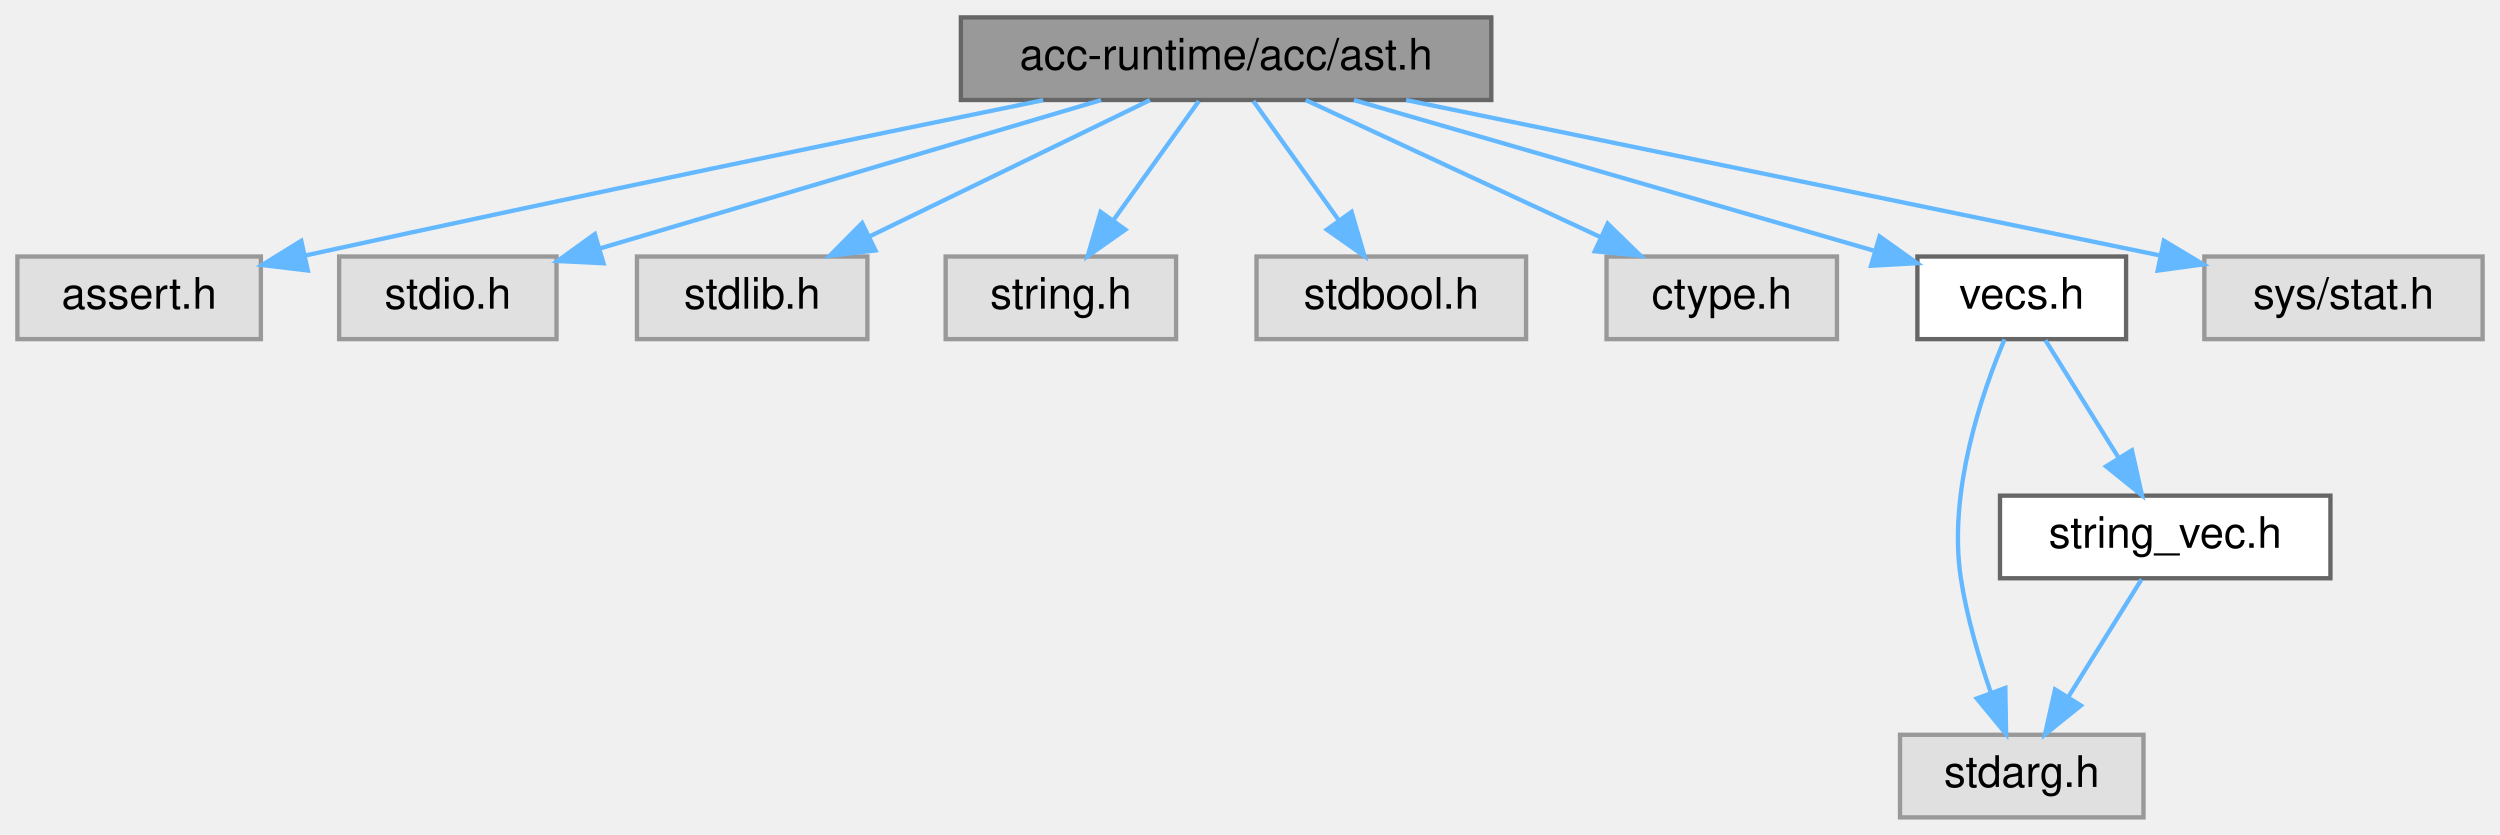
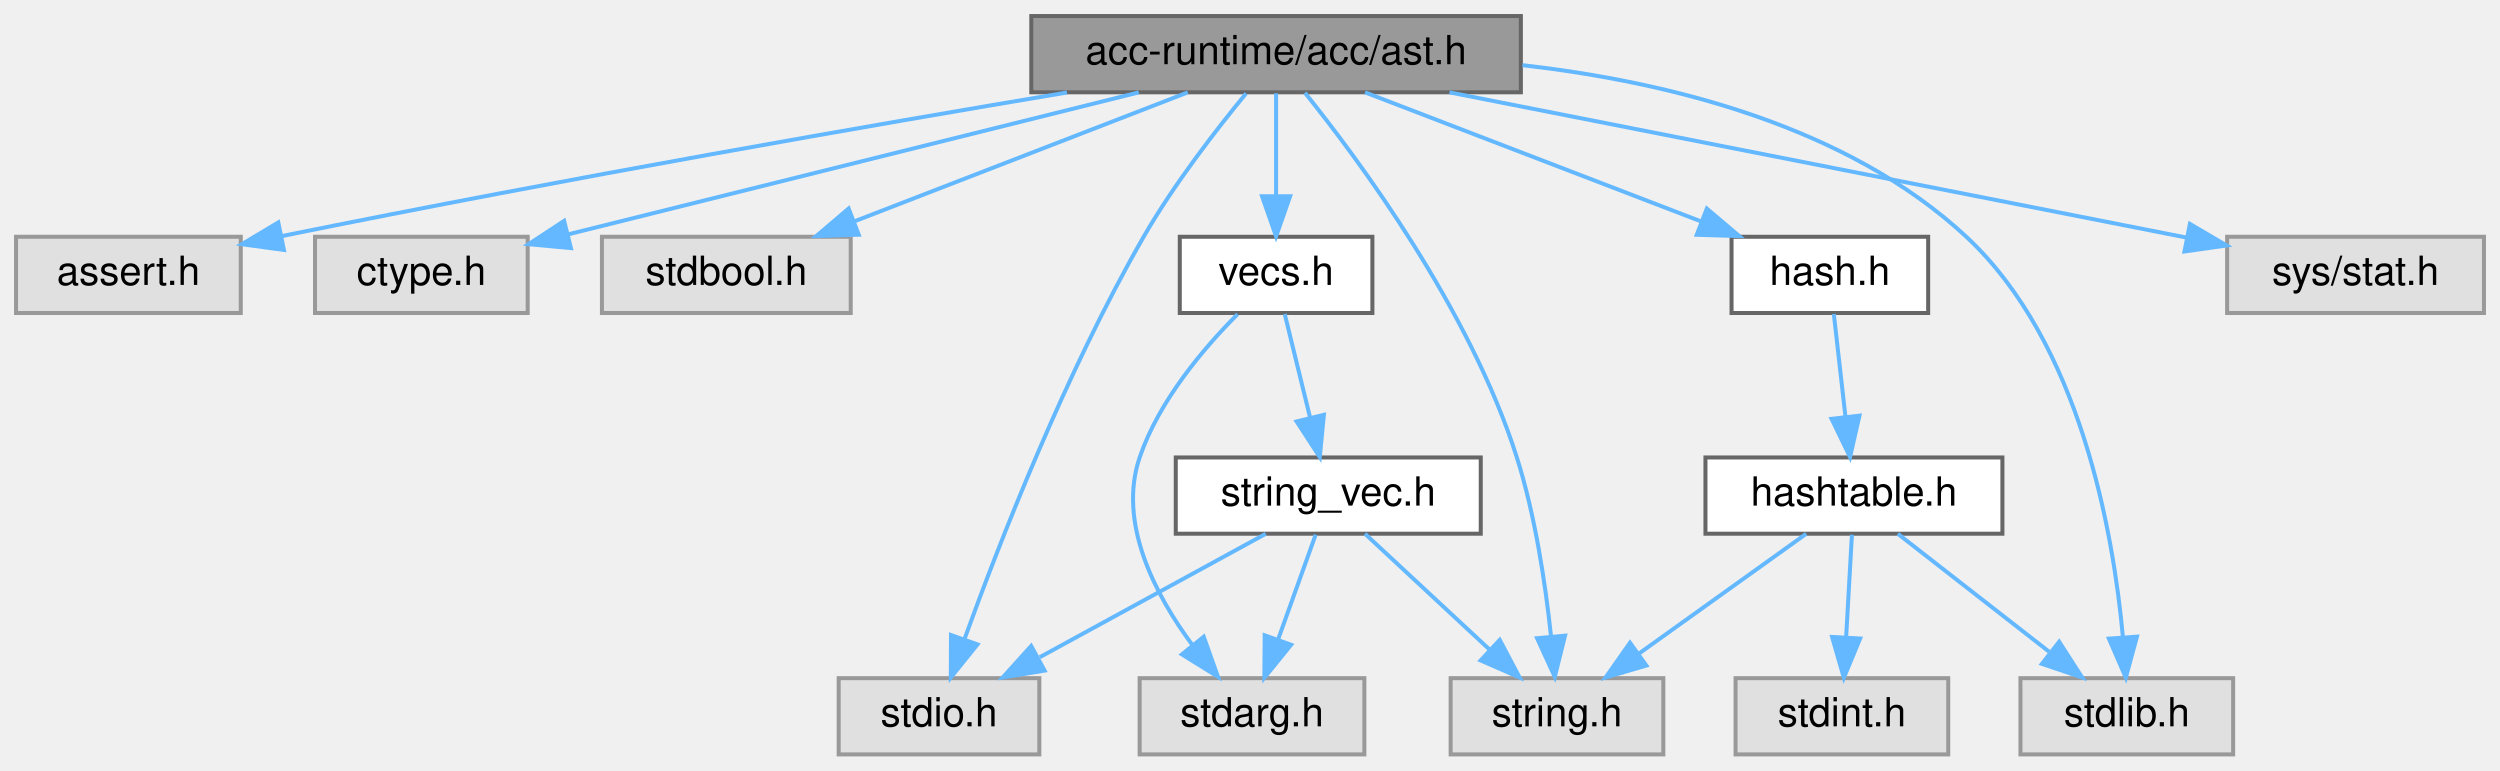
- <svg xmlns="http://www.w3.org/2000/svg" xmlns:xlink="http://www.w3.org/1999/xlink" width="575pt" height="192pt" viewBox="0.00 0.00 575.00 192.00">
+ <svg xmlns="http://www.w3.org/2000/svg" xmlns:xlink="http://www.w3.org/1999/xlink" width="623pt" height="192pt" viewBox="0.00 0.00 623.00 192.00">
  <g id="graph0" class="graph" transform="scale(1 1) rotate(0) translate(4 188)">
    <g id="Node000001" class="node">
      <g id="a_Node000001">
        <a xlink:title=" ">
-           <polygon fill="#999999" stroke="#666666" points="339,-184 217,-184 217,-165 339,-165 339,-184" />
-           <text text-anchor="middle" x="278" y="-172" font-family="Helvetica,sans-Serif" font-size="10.00">acc-runtime/acc/ast.h</text>
+           <polygon fill="#999999" stroke="#666666" points="375,-184 253,-184 253,-165 375,-165 375,-184" />
+           <text text-anchor="middle" x="314" y="-172" font-family="Helvetica,sans-Serif" font-size="10.00">acc-runtime/acc/ast.h</text>
        </a>
      </g>
    </g>
    <g id="Node000002" class="node">
      <g id="a_Node000002">
        <a xlink:title=" ">
          <polygon fill="#e0e0e0" stroke="#999999" points="56,-129 0,-129 0,-110 56,-110 56,-129" />
          <text text-anchor="middle" x="28" y="-117" font-family="Helvetica,sans-Serif" font-size="10.00">assert.h</text>
        </a>
      </g>
    </g>
    <g id="edge1_Node000001_Node000002" class="edge">
      <g id="a_edge1_Node000001_Node000002">
        <a xlink:title=" ">
-           <path fill="none" stroke="#63b8ff" d="M235.92,-164.96C195.01,-156.61 130.87,-143.36 66.23,-129.24" />
-           <polygon fill="#63b8ff" stroke="#63b8ff" points="66.79,-125.78 56.27,-127.05 65.29,-132.61 66.79,-125.78" />
+           <path fill="none" stroke="#63b8ff" d="M261.88,-164.95C213.57,-156.85 139.47,-144 66.12,-129.15" />
+           <polygon fill="#63b8ff" stroke="#63b8ff" points="66.75,-125.71 56.25,-127.14 65.35,-132.57 66.75,-125.71" />
        </a>
      </g>
    </g>
    <g id="Node000003" class="node">
      <g id="a_Node000003">
        <a xlink:title=" ">
-           <polygon fill="#e0e0e0" stroke="#999999" points="124,-129 74,-129 74,-110 124,-110 124,-129" />
-           <text text-anchor="middle" x="99" y="-117" font-family="Helvetica,sans-Serif" font-size="10.00">stdio.h</text>
+           <polygon fill="#e0e0e0" stroke="#999999" points="127.5,-129 74.5,-129 74.5,-110 127.5,-110 127.5,-129" />
+           <text text-anchor="middle" x="101" y="-117" font-family="Helvetica,sans-Serif" font-size="10.00">ctype.h</text>
        </a>
      </g>
    </g>
    <g id="edge2_Node000001_Node000003" class="edge">
      <g id="a_edge2_Node000001_Node000003">
        <a xlink:title=" ">
-           <path fill="none" stroke="#63b8ff" d="M249.24,-164.98C217.89,-155.7 167.73,-140.85 134.09,-130.89" />
-           <polygon fill="#63b8ff" stroke="#63b8ff" points="134.8,-127.45 124.22,-127.97 132.81,-134.16 134.8,-127.45" />
+           <path fill="none" stroke="#63b8ff" d="M279.78,-164.98C240.83,-155.29 177.47,-139.53 137.57,-129.6" />
+           <polygon fill="#63b8ff" stroke="#63b8ff" points="138.27,-126.17 127.72,-127.15 136.58,-132.96 138.27,-126.17" />
        </a>
      </g>
    </g>
    <g id="Node000004" class="node">
      <g id="a_Node000004">
        <a xlink:title=" ">
-           <polygon fill="#e0e0e0" stroke="#999999" points="195.5,-129 142.5,-129 142.5,-110 195.5,-110 195.5,-129" />
-           <text text-anchor="middle" x="169" y="-117" font-family="Helvetica,sans-Serif" font-size="10.00">stdlib.h</text>
+           <polygon fill="#e0e0e0" stroke="#999999" points="208,-129 146,-129 146,-110 208,-110 208,-129" />
+           <text text-anchor="middle" x="177" y="-117" font-family="Helvetica,sans-Serif" font-size="10.00">stdbool.h</text>
        </a>
      </g>
    </g>
    <g id="edge3_Node000001_Node000004" class="edge">
      <g id="a_edge3_Node000001_Node000004">
        <a xlink:title=" ">
-           <path fill="none" stroke="#63b8ff" d="M260.49,-164.98C243.03,-156.5 215.99,-143.35 195.83,-133.54" />
-           <polygon fill="#63b8ff" stroke="#63b8ff" points="197.36,-130.4 186.83,-129.17 194.29,-136.69 197.36,-130.4" />
+           <path fill="none" stroke="#63b8ff" d="M291.99,-164.98C269.55,-156.3 234.52,-142.75 209.01,-132.88" />
+           <polygon fill="#63b8ff" stroke="#63b8ff" points="210,-129.51 199.41,-129.17 207.48,-136.04 210,-129.51" />
        </a>
      </g>
    </g>
    <g id="Node000005" class="node">
      <g id="a_Node000005">
        <a xlink:title=" ">
-           <polygon fill="#e0e0e0" stroke="#999999" points="266.5,-129 213.5,-129 213.5,-110 266.5,-110 266.5,-129" />
-           <text text-anchor="middle" x="240" y="-117" font-family="Helvetica,sans-Serif" font-size="10.00">string.h</text>
+           <polygon fill="#e0e0e0" stroke="#999999" points="255,-19 205,-19 205,0 255,0 255,-19" />
+           <text text-anchor="middle" x="230" y="-7" font-family="Helvetica,sans-Serif" font-size="10.00">stdio.h</text>
        </a>
      </g>
    </g>
    <g id="edge4_Node000001_Node000005" class="edge">
      <g id="a_edge4_Node000001_Node000005">
        <a xlink:title=" ">
-           <path fill="none" stroke="#63b8ff" d="M271.73,-164.75C266.41,-157.34 258.64,-146.5 252.12,-137.41" />
-           <polygon fill="#63b8ff" stroke="#63b8ff" points="254.83,-135.18 246.16,-129.09 249.14,-139.26 254.83,-135.18" />
+           <path fill="none" stroke="#63b8ff" d="M306.53,-164.72C299.37,-156.03 288.58,-142.17 281,-129 261.53,-95.16 244.93,-52.47 236.32,-28.66" />
+           <polygon fill="#63b8ff" stroke="#63b8ff" points="239.59,-27.41 232.94,-19.16 232.99,-29.75 239.59,-27.41" />
        </a>
      </g>
    </g>
    <g id="Node000006" class="node">
      <g id="a_Node000006">
        <a xlink:title=" ">
-           <polygon fill="#e0e0e0" stroke="#999999" points="347,-129 285,-129 285,-110 347,-110 347,-129" />
-           <text text-anchor="middle" x="316" y="-117" font-family="Helvetica,sans-Serif" font-size="10.00">stdbool.h</text>
+           <polygon fill="#e0e0e0" stroke="#999999" points="552.5,-19 499.5,-19 499.5,0 552.5,0 552.5,-19" />
+           <text text-anchor="middle" x="526" y="-7" font-family="Helvetica,sans-Serif" font-size="10.00">stdlib.h</text>
        </a>
      </g>
    </g>
    <g id="edge5_Node000001_Node000006" class="edge">
      <g id="a_edge5_Node000001_Node000006">
        <a xlink:title=" ">
-           <path fill="none" stroke="#63b8ff" d="M284.27,-164.75C289.59,-157.34 297.36,-146.5 303.88,-137.41" />
-           <polygon fill="#63b8ff" stroke="#63b8ff" points="306.86,-139.26 309.84,-129.09 301.17,-135.18 306.86,-139.26" />
+           <path fill="none" stroke="#63b8ff" d="M375.4,-171.76C411.73,-167.61 456.3,-156.62 486,-129 514.39,-102.59 522.64,-55.37 525.03,-29.22" />
+           <polygon fill="#63b8ff" stroke="#63b8ff" points="528.53,-29.35 525.75,-19.13 521.54,-28.85 528.53,-29.35" />
        </a>
      </g>
    </g>
    <g id="Node000007" class="node">
      <g id="a_Node000007">
        <a xlink:title=" ">
-           <polygon fill="#e0e0e0" stroke="#999999" points="418.5,-129 365.5,-129 365.5,-110 418.5,-110 418.5,-129" />
-           <text text-anchor="middle" x="392" y="-117" font-family="Helvetica,sans-Serif" font-size="10.00">ctype.h</text>
+           <polygon fill="#e0e0e0" stroke="#999999" points="410.5,-19 357.5,-19 357.5,0 410.5,0 410.5,-19" />
+           <text text-anchor="middle" x="384" y="-7" font-family="Helvetica,sans-Serif" font-size="10.00">string.h</text>
        </a>
      </g>
    </g>
    <g id="edge6_Node000001_Node000007" class="edge">
      <g id="a_edge6_Node000001_Node000007">
        <a xlink:title=" ">
-           <path fill="none" stroke="#63b8ff" d="M296.32,-164.98C314.66,-156.46 343.11,-143.23 364.23,-133.41" />
-           <polygon fill="#63b8ff" stroke="#63b8ff" points="365.76,-136.56 373.35,-129.17 362.81,-130.21 365.76,-136.56" />
+           <path fill="none" stroke="#63b8ff" d="M321.19,-164.88C334.41,-148.43 362.32,-110.93 374,-74 378.59,-59.5 381.12,-42.44 382.49,-29.66" />
+           <polygon fill="#63b8ff" stroke="#63b8ff" points="386.01,-29.6 383.45,-19.32 379.04,-28.95 386.01,-29.6" />
        </a>
      </g>
    </g>
    <g id="Node000008" class="node">
      <g id="a_Node000008">
-         <a xlink:href="vecs_8h.html" target="_top" xlink:title=" ">
-           <polygon fill="white" stroke="#666666" points="485,-129 437,-129 437,-110 485,-110 485,-129" />
-           <text text-anchor="middle" x="461" y="-117" font-family="Helvetica,sans-Serif" font-size="10.00">vecs.h</text>
+         <a xlink:title=" ">
+           <polygon fill="#e0e0e0" stroke="#999999" points="615,-129 551,-129 551,-110 615,-110 615,-129" />
+           <text text-anchor="middle" x="583" y="-117" font-family="Helvetica,sans-Serif" font-size="10.00">sys/stat.h</text>
        </a>
      </g>
    </g>
    <g id="edge7_Node000001_Node000008" class="edge">
      <g id="a_edge7_Node000001_Node000008">
        <a xlink:title=" ">
-           <path fill="none" stroke="#63b8ff" d="M307.4,-164.98C340,-155.54 392.5,-140.34 426.88,-130.38" />
-           <polygon fill="#63b8ff" stroke="#63b8ff" points="428.3,-133.62 436.93,-127.47 426.35,-126.89 428.3,-133.62" />
+           <path fill="none" stroke="#63b8ff" d="M357.22,-164.98C407.79,-155.02 490.97,-138.63 541.01,-128.77" />
+           <polygon fill="#63b8ff" stroke="#63b8ff" points="541.73,-132.2 550.86,-126.83 540.37,-125.33 541.73,-132.2" />
+         </a>
+       </g>
+     </g>
+     <g id="Node000009" class="node">
+       <g id="a_Node000009">
+         <a xlink:href="hash_8h.html" target="_top" xlink:title=" ">
+           <polygon fill="white" stroke="#666666" points="476.5,-129 427.5,-129 427.5,-110 476.5,-110 476.5,-129" />
+           <text text-anchor="middle" x="452" y="-117" font-family="Helvetica,sans-Serif" font-size="10.00">hash.h</text>
+         </a>
+       </g>
+     </g>
+     <g id="edge8_Node000001_Node000009" class="edge">
+       <g id="a_edge8_Node000001_Node000009">
+         <a xlink:title=" ">
+           <path fill="none" stroke="#63b8ff" d="M336.17,-164.98C358.77,-156.3 394.06,-142.75 419.75,-132.88" />
+           <polygon fill="#63b8ff" stroke="#63b8ff" points="421.34,-136.02 429.42,-129.17 418.83,-129.49 421.34,-136.02" />
+         </a>
+       </g>
+     </g>
+     <g id="Node000012" class="node">
+       <g id="a_Node000012">
+         <a xlink:href="vecs_8h.html" target="_top" xlink:title=" ">
+           <polygon fill="white" stroke="#666666" points="338,-129 290,-129 290,-110 338,-110 338,-129" />
+           <text text-anchor="middle" x="314" y="-117" font-family="Helvetica,sans-Serif" font-size="10.00">vecs.h</text>
+         </a>
+       </g>
+     </g>
+     <g id="edge13_Node000001_Node000012" class="edge">
+       <g id="a_edge13_Node000001_Node000012">
+         <a xlink:title=" ">
+           <path fill="none" stroke="#63b8ff" d="M314,-164.75C314,-157.8 314,-147.85 314,-139.13" />
+           <polygon fill="#63b8ff" stroke="#63b8ff" points="317.5,-139.09 314,-129.09 310.5,-139.09 317.5,-139.09" />
+         </a>
+       </g>
+     </g>
+     <g id="Node000010" class="node">
+       <g id="a_Node000010">
+         <a xlink:href="hashtable_8h.html" target="_top" xlink:title=" ">
+           <polygon fill="white" stroke="#666666" points="495,-74 421,-74 421,-55 495,-55 495,-74" />
+           <text text-anchor="middle" x="458" y="-62" font-family="Helvetica,sans-Serif" font-size="10.00">hashtable.h</text>
+         </a>
+       </g>
+     </g>
+     <g id="edge9_Node000009_Node000010" class="edge">
+       <g id="a_edge9_Node000009_Node000010">
+         <a xlink:title=" ">
+           <path fill="none" stroke="#63b8ff" d="M452.99,-109.75C453.78,-102.8 454.9,-92.85 455.89,-84.13" />
+           <polygon fill="#63b8ff" stroke="#63b8ff" points="459.38,-84.42 457.03,-74.09 452.42,-83.63 459.38,-84.42" />
+         </a>
+       </g>
+     </g>
+     <g id="edge10_Node000010_Node000006" class="edge">
+       <g id="a_edge10_Node000010_Node000006">
+         <a xlink:title=" ">
+           <path fill="none" stroke="#63b8ff" d="M468.93,-54.98C479.08,-47.07 494.42,-35.11 506.65,-25.58" />
+           <polygon fill="#63b8ff" stroke="#63b8ff" points="509.14,-28.08 514.88,-19.17 504.84,-22.56 509.14,-28.08" />
+         </a>
+       </g>
+     </g>
+     <g id="edge11_Node000010_Node000007" class="edge">
+       <g id="a_edge11_Node000010_Node000007">
+         <a xlink:title=" ">
+           <path fill="none" stroke="#63b8ff" d="M446.11,-54.98C434.85,-46.92 417.71,-34.65 404.29,-25.03" />
+           <polygon fill="#63b8ff" stroke="#63b8ff" points="406.27,-22.15 396.11,-19.17 402.2,-27.84 406.27,-22.15" />
        </a>
      </g>
    </g>
    <g id="Node000011" class="node">
      <g id="a_Node000011">
        <a xlink:title=" ">
-           <polygon fill="#e0e0e0" stroke="#999999" points="567,-129 503,-129 503,-110 567,-110 567,-129" />
-           <text text-anchor="middle" x="535" y="-117" font-family="Helvetica,sans-Serif" font-size="10.00">sys/stat.h</text>
-         </a>
-       </g>
-     </g>
-     <g id="edge11_Node000001_Node000011" class="edge">
-       <g id="a_edge11_Node000001_Node000011">
-         <a xlink:title=" ">
-           <path fill="none" stroke="#63b8ff" d="M319.41,-164.98C360.77,-156.48 426.45,-142.95 492.59,-129.29" />
-           <polygon fill="#63b8ff" stroke="#63b8ff" points="493.69,-132.64 502.77,-127.19 492.27,-125.78 493.69,-132.64" />
-         </a>
-       </g>
-     </g>
-     <g id="Node000009" class="node">
-       <g id="a_Node000009">
-         <a xlink:title=" ">
-           <polygon fill="#e0e0e0" stroke="#999999" points="489,-19 433,-19 433,0 489,0 489,-19" />
-           <text text-anchor="middle" x="461" y="-7" font-family="Helvetica,sans-Serif" font-size="10.00">stdarg.h</text>
-         </a>
-       </g>
-     </g>
-     <g id="edge8_Node000008_Node000009" class="edge">
-       <g id="a_edge8_Node000008_Node000009">
-         <a xlink:title=" ">
-           <path fill="none" stroke="#63b8ff" d="M457.04,-109.94C451.91,-97.8 443.95,-74.86 447,-55 448.35,-46.19 451.13,-36.74 453.85,-28.82" />
-           <polygon fill="#63b8ff" stroke="#63b8ff" points="457.23,-29.77 457.4,-19.18 450.66,-27.35 457.23,-29.77" />
-         </a>
-       </g>
-     </g>
-     <g id="Node000010" class="node">
-       <g id="a_Node000010">
+           <polygon fill="#e0e0e0" stroke="#999999" points="481.5,-19 428.5,-19 428.5,0 481.5,0 481.5,-19" />
+           <text text-anchor="middle" x="455" y="-7" font-family="Helvetica,sans-Serif" font-size="10.00">stdint.h</text>
+         </a>
+       </g>
+     </g>
+     <g id="edge12_Node000010_Node000011" class="edge">
+       <g id="a_edge12_Node000010_Node000011">
+         <a xlink:title=" ">
+           <path fill="none" stroke="#63b8ff" d="M457.5,-54.75C457.11,-47.8 456.55,-37.85 456.05,-29.13" />
+           <polygon fill="#63b8ff" stroke="#63b8ff" points="459.55,-28.88 455.49,-19.09 452.56,-29.27 459.55,-28.88" />
+         </a>
+       </g>
+     </g>
+     <g id="Node000013" class="node">
+       <g id="a_Node000013">
+         <a xlink:title=" ">
+           <polygon fill="#e0e0e0" stroke="#999999" points="336,-19 280,-19 280,0 336,0 336,-19" />
+           <text text-anchor="middle" x="308" y="-7" font-family="Helvetica,sans-Serif" font-size="10.00">stdarg.h</text>
+         </a>
+       </g>
+     </g>
+     <g id="edge14_Node000012_Node000013" class="edge">
+       <g id="a_edge14_Node000012_Node000013">
+         <a xlink:title=" ">
+           <path fill="none" stroke="#63b8ff" d="M304.39,-109.69C296.13,-101.41 284.8,-88.18 280,-74 274.48,-57.68 283.86,-39.78 293.22,-27.15" />
+           <polygon fill="#63b8ff" stroke="#63b8ff" points="295.97,-29.33 299.52,-19.34 290.52,-24.93 295.97,-29.33" />
+         </a>
+       </g>
+     </g>
+     <g id="Node000014" class="node">
+       <g id="a_Node000014">
        <a xlink:href="string__vec_8h.html" target="_top" xlink:title=" ">
-           <polygon fill="white" stroke="#666666" points="532,-74 456,-74 456,-55 532,-55 532,-74" />
-           <text text-anchor="middle" x="494" y="-62" font-family="Helvetica,sans-Serif" font-size="10.00">string_vec.h</text>
-         </a>
-       </g>
-     </g>
-     <g id="edge9_Node000008_Node000010" class="edge">
-       <g id="a_edge9_Node000008_Node000010">
-         <a xlink:title=" ">
-           <path fill="none" stroke="#63b8ff" d="M466.45,-109.75C471.01,-102.42 477.67,-91.73 483.29,-82.7" />
-           <polygon fill="#63b8ff" stroke="#63b8ff" points="486.34,-84.43 488.65,-74.09 480.4,-80.73 486.34,-84.43" />
-         </a>
-       </g>
-     </g>
-     <g id="edge10_Node000010_Node000009" class="edge">
-       <g id="a_edge10_Node000010_Node000009">
-         <a xlink:title=" ">
-           <path fill="none" stroke="#63b8ff" d="M488.55,-54.75C483.99,-47.42 477.33,-36.73 471.71,-27.7" />
-           <polygon fill="#63b8ff" stroke="#63b8ff" points="474.6,-25.73 466.35,-19.09 468.66,-29.43 474.6,-25.73" />
+           <polygon fill="white" stroke="#666666" points="365,-74 289,-74 289,-55 365,-55 365,-74" />
+           <text text-anchor="middle" x="327" y="-62" font-family="Helvetica,sans-Serif" font-size="10.00">string_vec.h</text>
+         </a>
+       </g>
+     </g>
+     <g id="edge15_Node000012_Node000014" class="edge">
+       <g id="a_edge15_Node000012_Node000014">
+         <a xlink:title=" ">
+           <path fill="none" stroke="#63b8ff" d="M316.15,-109.75C317.87,-102.72 320.35,-92.62 322.5,-83.84" />
+           <polygon fill="#63b8ff" stroke="#63b8ff" points="325.91,-84.63 324.89,-74.09 319.11,-82.97 325.91,-84.63" />
+         </a>
+       </g>
+     </g>
+     <g id="edge17_Node000014_Node000005" class="edge">
+       <g id="a_edge17_Node000014_Node000005">
+         <a xlink:title=" ">
+           <path fill="none" stroke="#63b8ff" d="M311.42,-54.98C296.23,-46.69 272.9,-33.94 255.1,-24.22" />
+           <polygon fill="#63b8ff" stroke="#63b8ff" points="256.32,-20.89 245.87,-19.17 252.97,-27.04 256.32,-20.89" />
+         </a>
+       </g>
+     </g>
+     <g id="edge18_Node000014_Node000007" class="edge">
+       <g id="a_edge18_Node000014_Node000007">
+         <a xlink:title=" ">
+           <path fill="none" stroke="#63b8ff" d="M336.16,-54.98C344.5,-47.23 357.03,-35.58 367.18,-26.14" />
+           <polygon fill="#63b8ff" stroke="#63b8ff" points="369.74,-28.54 374.68,-19.17 364.97,-23.42 369.74,-28.54" />
+         </a>
+       </g>
+     </g>
+     <g id="edge16_Node000014_Node000013" class="edge">
+       <g id="a_edge16_Node000014_Node000013">
+         <a xlink:title=" ">
+           <path fill="none" stroke="#63b8ff" d="M323.86,-54.75C321.32,-47.65 317.64,-37.4 314.47,-28.56" />
+           <polygon fill="#63b8ff" stroke="#63b8ff" points="317.75,-27.32 311.08,-19.09 311.16,-29.68 317.75,-27.32" />
        </a>
      </g>
    </g>
  </g>
</svg>
